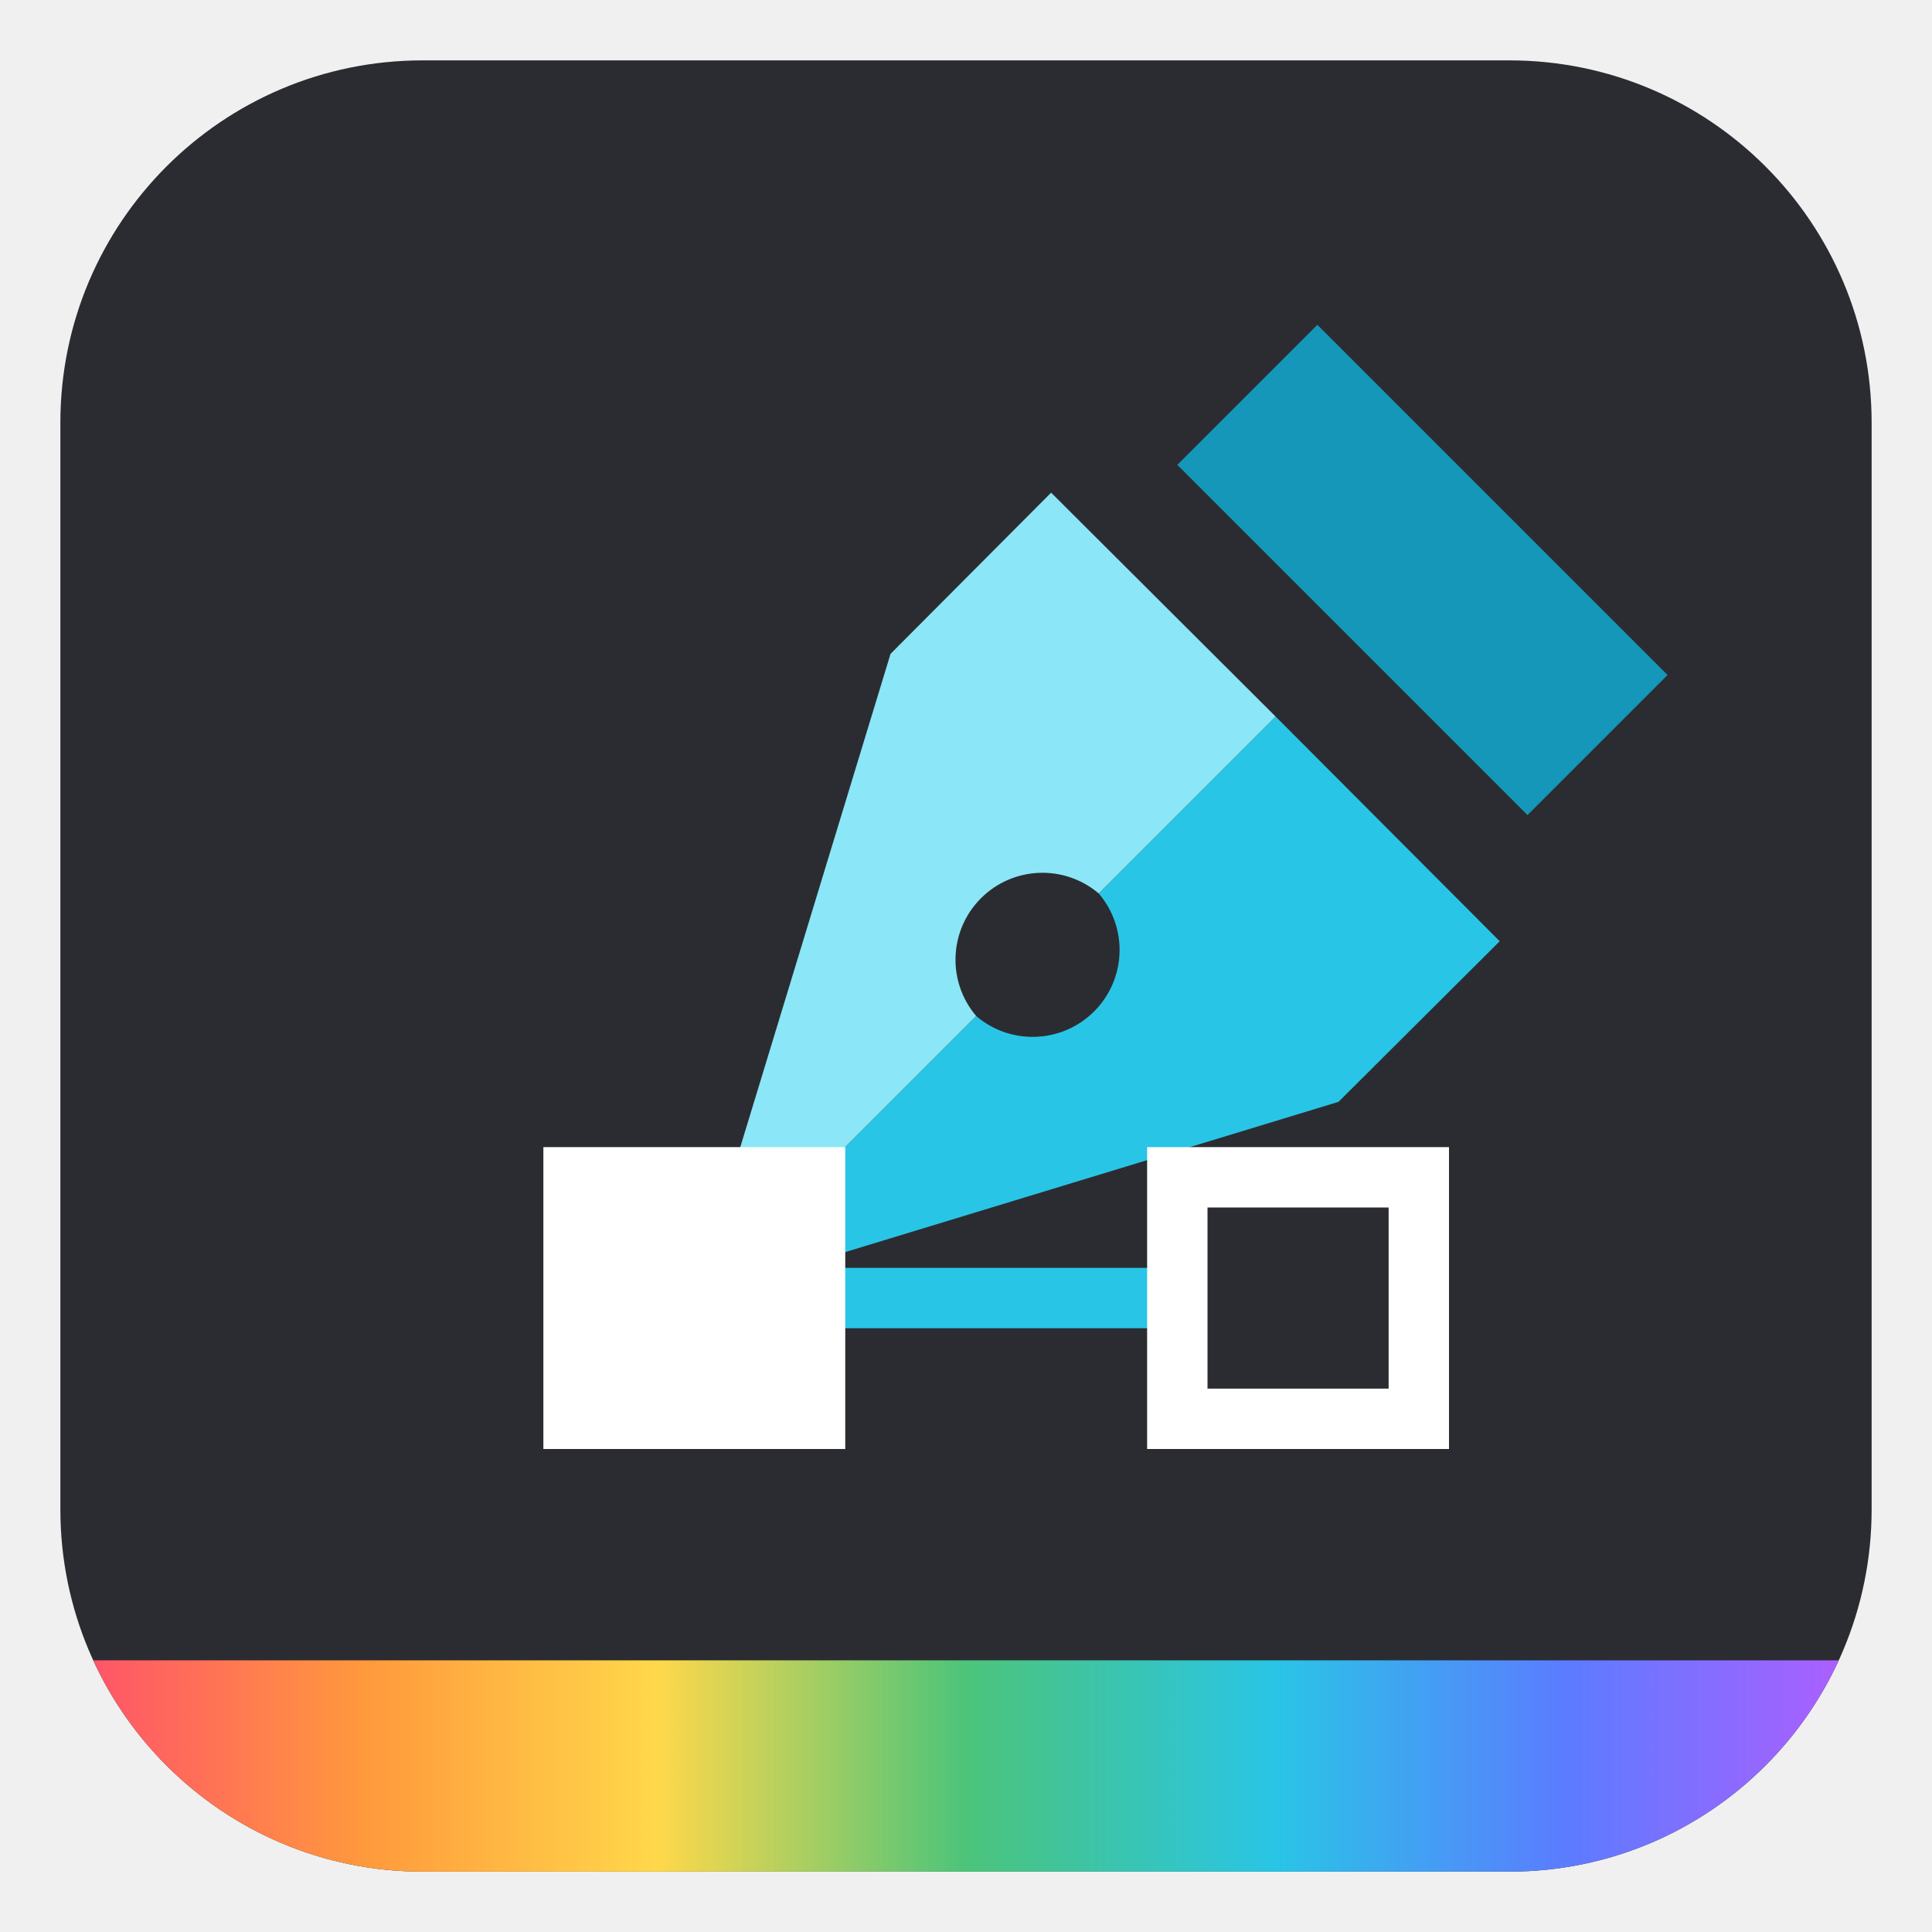
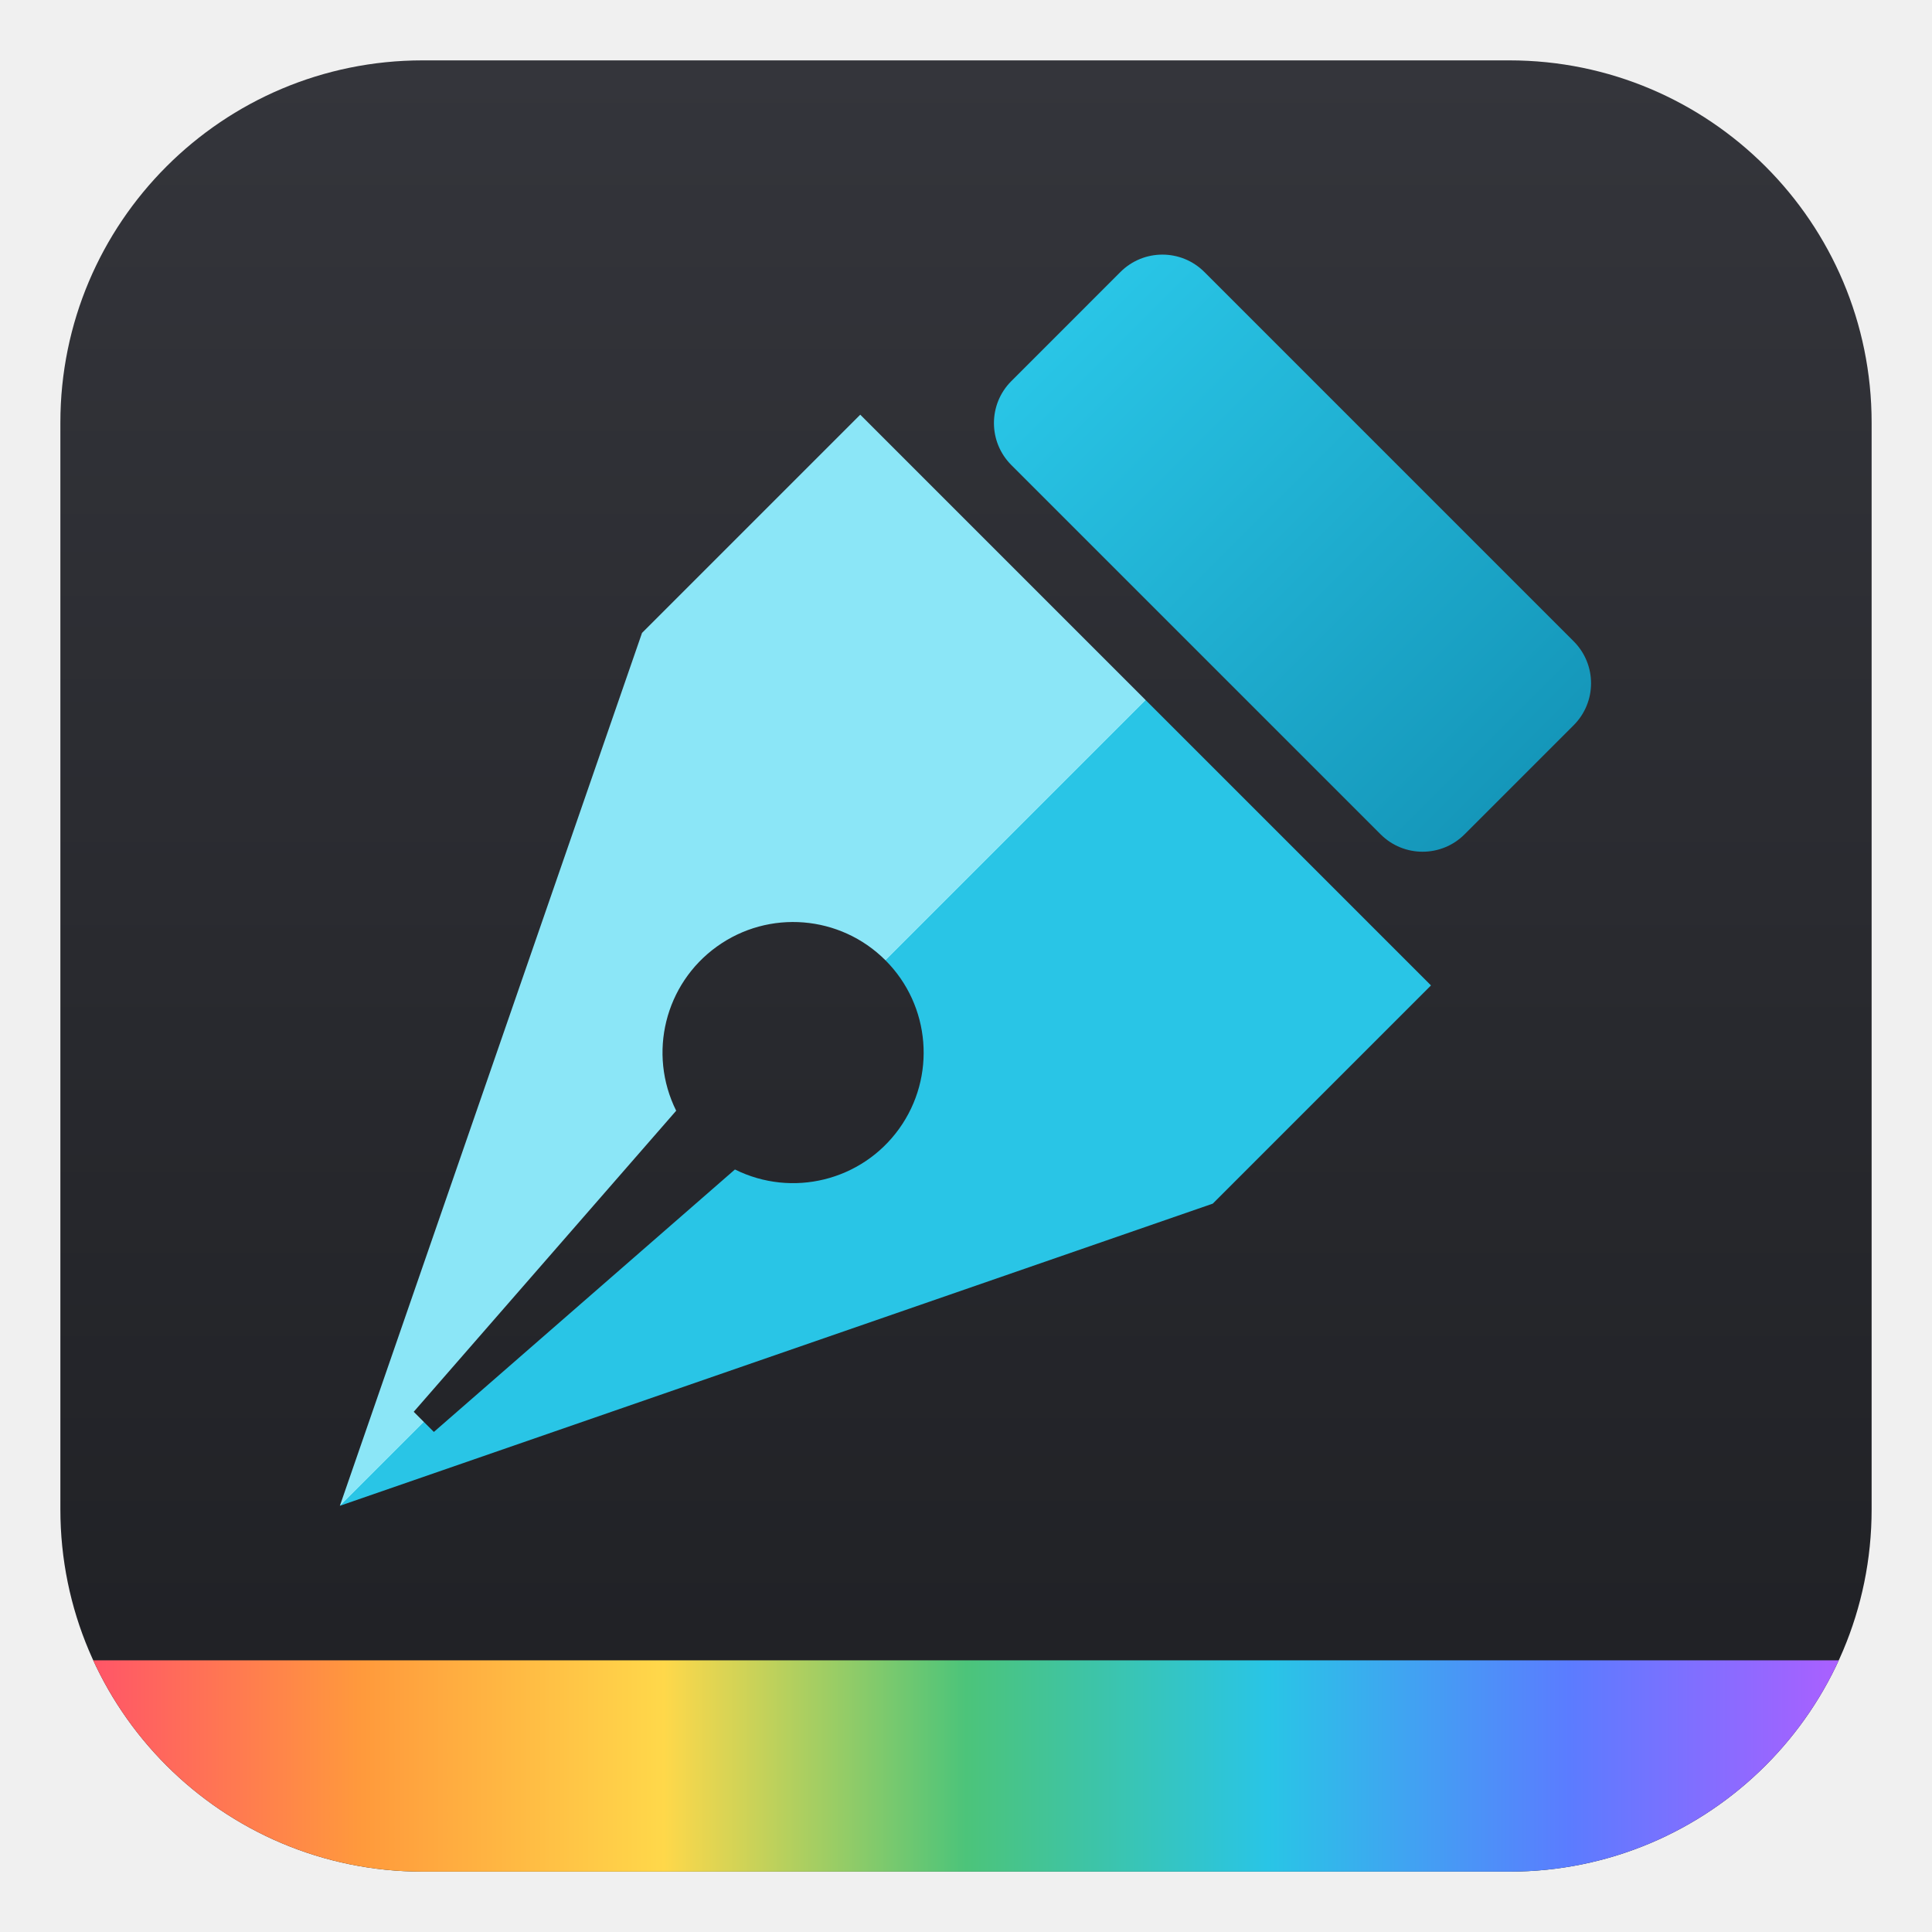
- <svg xmlns="http://www.w3.org/2000/svg" version="1.1" width="32" height="32" viewBox="0 0 32 32">
+ <svg xmlns="http://www.w3.org/2000/svg" viewBox="0 0 32 32" width="32" height="32">
  <defs>
+     <linearGradient id="nodus-c-s32-tile" x1="0" y1="0" x2="0" y2="1">
+       <stop offset="0" stop-color="#34353B" />
+       <stop offset="1" stop-color="#1E1F23" />
+     </linearGradient>
    <linearGradient id="nodus-c-s32-spec" x1="1" y1="0" x2="31" y2="0" gradientUnits="userSpaceOnUse">
-       <stop offset="0" stop-color="#FF4D6D" />
-       <stop offset="0.17" stop-color="#FF9A3C" />
-       <stop offset="0.33" stop-color="#FFD84A" />
-       <stop offset="0.5" stop-color="#4CC47A" />
-       <stop offset="0.67" stop-color="#29C5E6" />
-       <stop offset="0.83" stop-color="#5B7CFF" />
-       <stop offset="1" stop-color="#B45CFF" />
+       <stop offset="0.000" stop-color="#FF4D6D" />
+       <stop offset="0.167" stop-color="#FF9A3C" />
+       <stop offset="0.333" stop-color="#FFD84A" />
+       <stop offset="0.500" stop-color="#4CC47A" />
+       <stop offset="0.667" stop-color="#29C5E6" />
+       <stop offset="0.833" stop-color="#5B7CFF" />
+       <stop offset="1.000" stop-color="#B45CFF" />
    </linearGradient>
    <clipPath id="nodus-c-s32-clip">
      <rect x="1" y="1" width="30" height="30" rx="6" />
    </clipPath>
+     <linearGradient id="nodus-c-s32-nib" x1="0" y1="0" x2="1" y2="0">
+       <stop offset="0" stop-color="#8BE6F7" />
+       <stop offset="0.5" stop-color="#8BE6F7" />
+       <stop offset="0.5" stop-color="#29C5E6" />
+       <stop offset="1" stop-color="#29C5E6" />
+     </linearGradient>
+     <linearGradient id="nodus-c-s32-col" x1="0" y1="0" x2="1" y2="0">
+       <stop offset="0" stop-color="#29C5E6" />
+       <stop offset="1" stop-color="#1597BA" />
+     </linearGradient>
  </defs>
-   <rect x="1" y="1" width="30" height="30" rx="6" fill="#2B2C31" />
+   <rect x="1" y="1" width="30" height="30" rx="6" fill="url(#nodus-c-s32-tile)" />
  <rect x="1" y="27.5" width="30" height="3.5" fill="url(#nodus-c-s32-spec)" clip-path="url(#nodus-c-s32-clip)" />
-   <rect x="11.5" y="21" width="10" height="1" fill="#29C5E6" />
-   <path d="M11.5 21.5L14.75 10.83L17.41 8.16L21.13 11.87L18.2 14.8A1.44 1.44 0 0 0 16.17 16.83Z" fill="#8BE6F7" />
-   <path d="M11.5 21.5L22.17 18.25L24.84 15.59L21.13 11.87L18.2 14.8A1.44 1.44 0 0 1 16.17 16.83Z" fill="#29C5E6" />
-   <path d="M19.5 7.7L25.3 13.5L27.62 11.18L21.82 5.38Z" fill="#1597BA" />
-   <rect x="19.5" y="19.5" width="4" height="4" fill="#2B2C31" stroke="#FFFFFF" />
-   <rect x="9" y="19" width="5" height="5" fill="#FFFFFF" />
+   <g transform="translate(16.000 14.570) scale(0.1966) translate(-156.75 -130.25)">
+     <g transform="translate(104 183) rotate(45) scale(1)">
+       <path d="M0 0L34 -70L34 -96L-34 -96L-34 -70ZM-3.5 -43.57A11 11 0 1 1 3.5 -43.57L1.2 -10L-1.2 -10Z" fill="url(#nodus-c-s32-nib)" fill-rule="evenodd" />
+       <rect x="-27" y="-125" width="54" height="23" rx="5" fill="url(#nodus-c-s32-col)" />
+     </g>
+   </g>
</svg>
